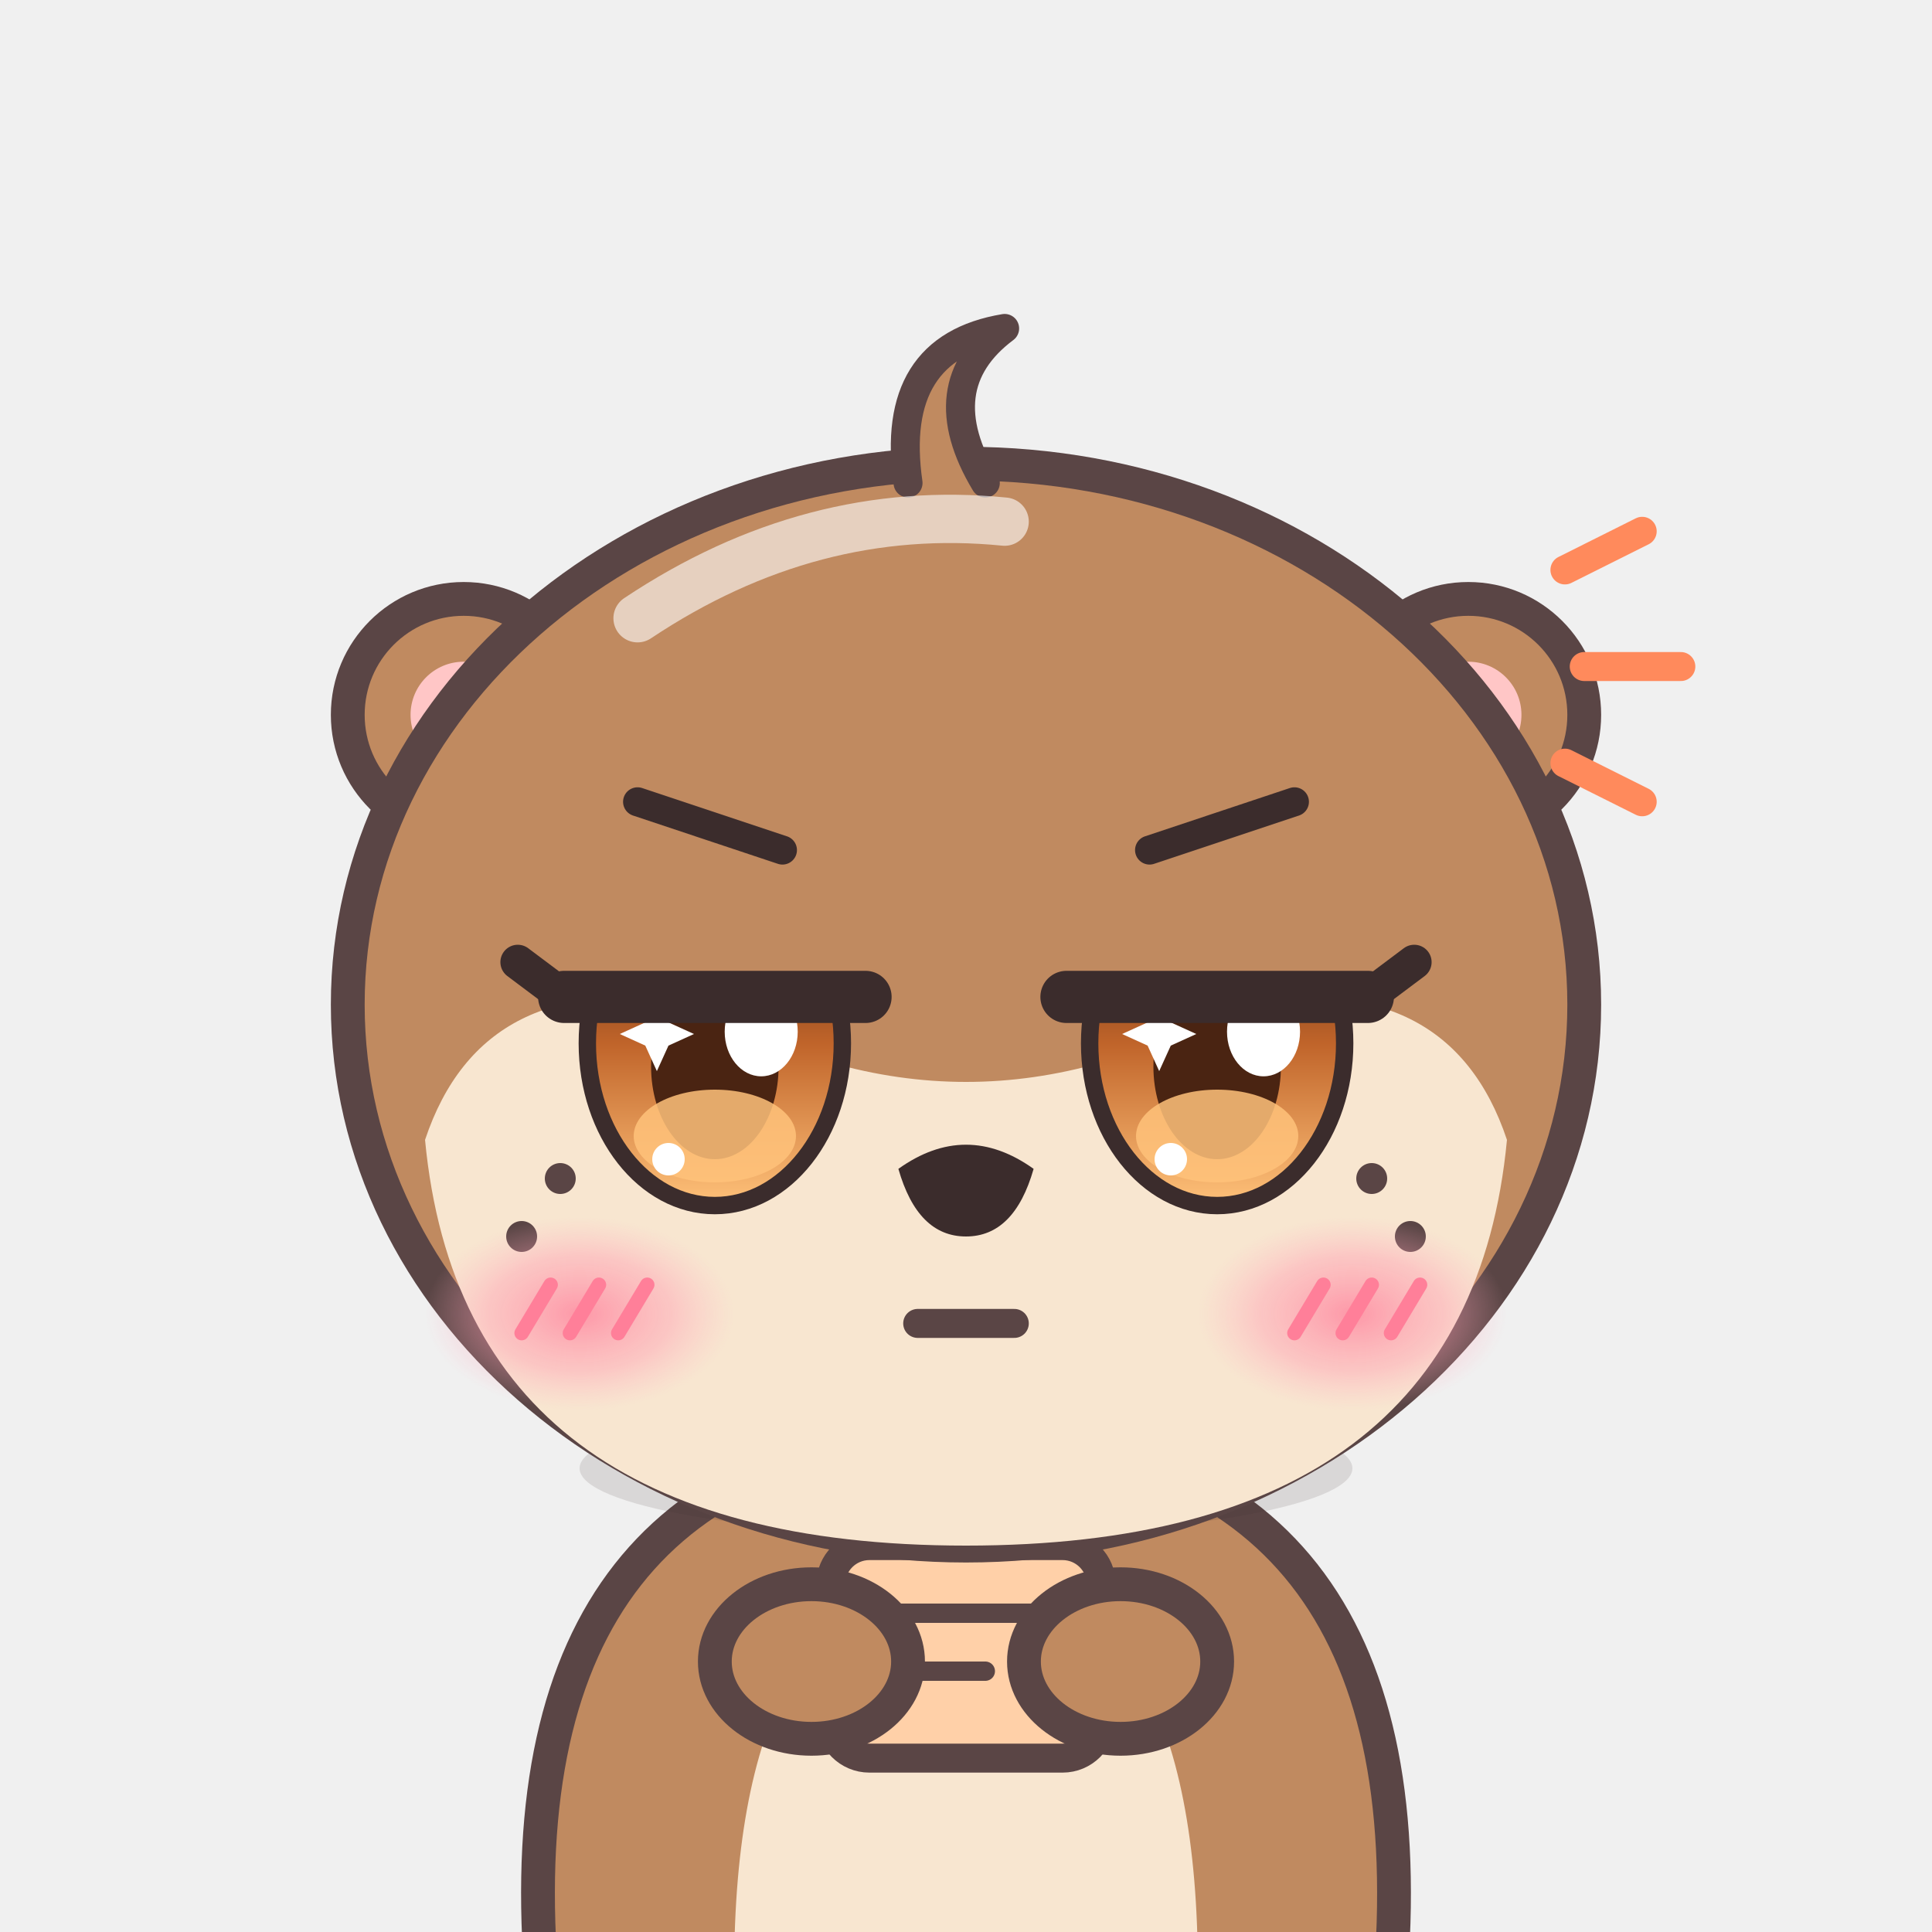
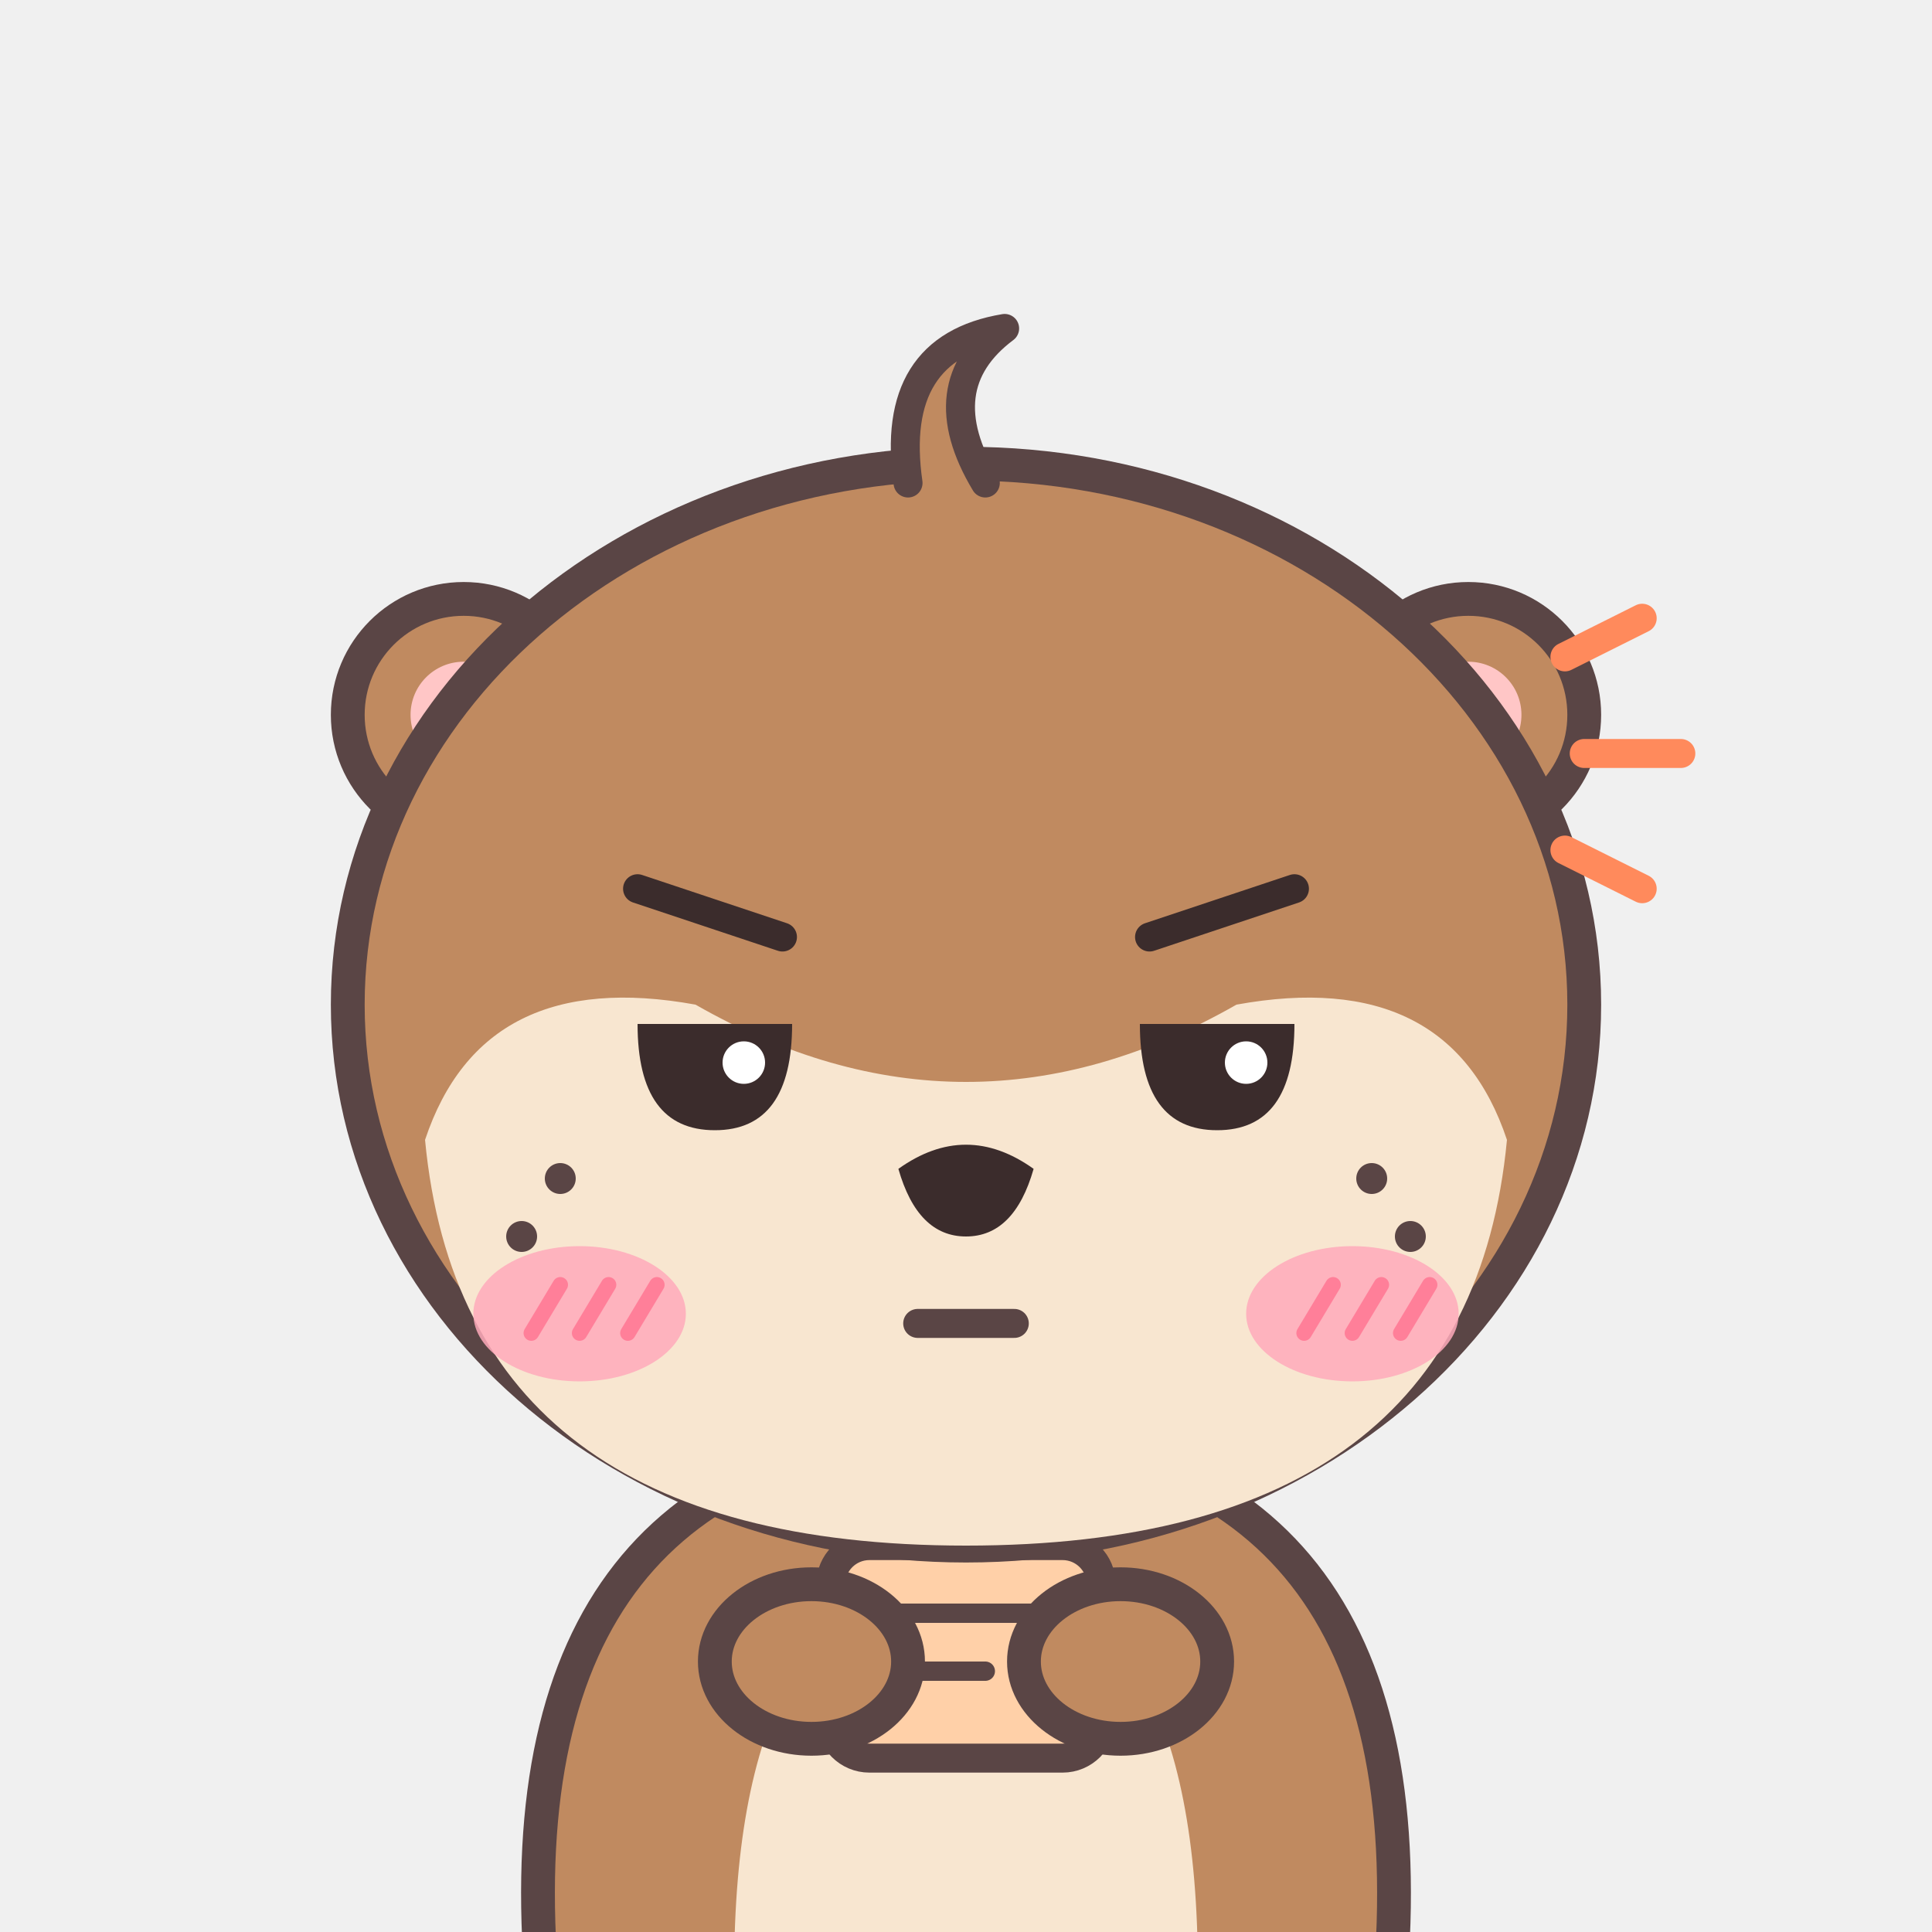
<svg xmlns="http://www.w3.org/2000/svg" viewBox="0 0 200 200" role="img" aria-label="コツメカワウソ">
-   <defs>
-     <linearGradient id="otter-iris" x1="0" y1="0" x2="0" y2="1">
-       <stop offset="0" stop-color="#4a2412" />
-       <stop offset="0.5" stop-color="#c0642a" />
-       <stop offset="1" stop-color="#ffc27a" />
-     </linearGradient>
-     <radialGradient id="otter-blush">
-       <stop offset="0" stop-color="#ff7d9a" stop-opacity="0.75" />
-       <stop offset="0.6" stop-color="#ff9fb4" stop-opacity="0.45" />
-       <stop offset="1" stop-color="#ffb3c4" stop-opacity="0" />
-     </radialGradient>
-   </defs>
  <path d="M56 204 Q52 150 100 148 Q148 150 144 204 Z" fill="#c08a60" stroke="#5a4545" stroke-width="3.5" stroke-linejoin="round" stroke-linecap="round" />
  <path d="M76 204 Q76 164 100 162 Q124 164 124 204 Z" fill="#f8e6d0" />
  <rect x="86" y="160" width="28" height="22" rx="4" fill="#ffd0a8" stroke="#5a4545" stroke-width="3" stroke-linejoin="round" stroke-linecap="round" />
  <path d="M92 167 h16 M92 173 h10" stroke="#5a4545" stroke-width="2" stroke-linecap="round" />
  <ellipse cx="84" cy="172" rx="10" ry="8" fill="#c08a60" stroke="#5a4545" stroke-width="3.5" stroke-linejoin="round" stroke-linecap="round" />
  <ellipse cx="116" cy="172" rx="10" ry="8" fill="#c08a60" stroke="#5a4545" stroke-width="3.5" stroke-linejoin="round" stroke-linecap="round" />
-   <ellipse cx="100" cy="152" rx="40" ry="7" fill="#3b2c2c" opacity="0.13" />
  <circle cx="48" cy="74" r="12" fill="#c08a60" stroke="#5a4545" stroke-width="3.5" stroke-linejoin="round" stroke-linecap="round" />
  <circle cx="152" cy="74" r="12" fill="#c08a60" stroke="#5a4545" stroke-width="3.5" stroke-linejoin="round" stroke-linecap="round" />
  <circle cx="48" cy="74" r="5.5" fill="#ffc6c6" />
  <circle cx="152" cy="74" r="5.5" fill="#ffc6c6" />
  <ellipse cx="100" cy="104" rx="64" ry="56" fill="#c08a60" stroke="#5a4545" stroke-width="3.5" stroke-linejoin="round" stroke-linecap="round" />
  <path d="M44 118 Q48 160 100 160 Q152 160 156 118 Q150 100 128 104 Q114 112 100 112 Q86 112 72 104 Q50 100 44 118 Z" fill="#f8e6d0" />
  <path d="M94 50 q-2 -14 10 -16 q-8 6 -2 16" fill="#c08a60" stroke="#5a4545" stroke-width="3" stroke-linejoin="round" stroke-linecap="round" />
  <path d="M93 121 q7 -5 14 0 q-2 7 -7 7 q-5 0 -7 -7z" fill="#3b2c2c" />
  <circle cx="58" cy="122" r="1.6" fill="#5a4545" />
  <circle cx="54" cy="128" r="1.6" fill="#5a4545" />
  <circle cx="142" cy="122" r="1.6" fill="#5a4545" />
  <circle cx="146" cy="128" r="1.6" fill="#5a4545" />
-   <path d="M66 64 Q84 52 104 54" fill="none" stroke="#fff" stroke-opacity="0.6" stroke-width="5" stroke-linecap="round" />
-   <ellipse cx="60" cy="136" rx="16" ry="10" fill="url(#otter-blush)" />
-   <path d="M54 138 l3 -5 M59 138 l3 -5 M64 138 l3 -5" stroke="#ff7f99" stroke-width="1.5" stroke-linecap="round" />
-   <ellipse cx="140" cy="136" rx="16" ry="10" fill="url(#otter-blush)" />
-   <path d="M134 138 l3 -5 M139 138 l3 -5 M144 138 l3 -5" stroke="#ff7f99" stroke-width="1.5" stroke-linecap="round" />
-   <path d="M66 83 L81 88" fill="none" stroke="#3b2c2c" stroke-width="3" stroke-linecap="round" />
-   <path d="M119 88 L134 83" fill="none" stroke="#3b2c2c" stroke-width="3" stroke-linecap="round" />
-   <g transform="translate(74 108) scale(1.2) translate(-74 -108)">
-     <clipPath id="otter-lid-l">
-       <rect x="60" y="104" width="28" height="22" />
-     </clipPath>
-     <g clip-path="url(#otter-lid-l)">
-       <ellipse cx="74" cy="108" rx="11" ry="14" fill="url(#otter-iris)" stroke="#3b2c2c" stroke-width="1.5" />
-       <ellipse cx="74" cy="110" rx="5.5" ry="8" fill="#4a2412" />
-       <ellipse cx="74" cy="116" rx="7" ry="4" fill="#ffc27a" opacity="0.85" />
-       <ellipse cx="78" cy="107" rx="3.15" ry="3.85" fill="#fff" />
-       <circle cx="70" cy="118" r="1.4" fill="#fff" />
-       <path d="M69 104 l1 2.2 2.2 1 -2.2 1 -1 2.2 -1 -2.2 -2.2 -1 2.2 -1z" fill="#fff" />
-     </g>
-     <path d="M61 104 L87 104" fill="none" stroke="#3b2c2c" stroke-width="4.5" stroke-linecap="round" stroke-linejoin="round" />
-     <path d="M61 104 l-4 -3" fill="none" stroke="#3b2c2c" stroke-width="3" stroke-linecap="round" stroke-linejoin="round" />
-   </g>
-   <g transform="translate(126 108) scale(1.2) translate(-126 -108)">
-     <clipPath id="otter-lid-r">
-       <rect x="112" y="104" width="28" height="22" />
-     </clipPath>
-     <g clip-path="url(#otter-lid-r)">
-       <ellipse cx="126" cy="108" rx="11" ry="14" fill="url(#otter-iris)" stroke="#3b2c2c" stroke-width="1.5" />
-       <ellipse cx="126" cy="110" rx="5.5" ry="8" fill="#4a2412" />
-       <ellipse cx="126" cy="116" rx="7" ry="4" fill="#ffc27a" opacity="0.85" />
-       <ellipse cx="130" cy="107" rx="3.15" ry="3.85" fill="#fff" />
-       <circle cx="122" cy="118" r="1.4" fill="#fff" />
-       <path d="M121 104 l1 2.2 2.2 1 -2.2 1 -1 2.2 -1 -2.2 -2.2 -1 2.2 -1z" fill="#fff" />
-     </g>
-     <path d="M113 104 L139 104" fill="none" stroke="#3b2c2c" stroke-width="4.5" stroke-linecap="round" stroke-linejoin="round" />
-     <path d="M139 104 l4 -3" fill="none" stroke="#3b2c2c" stroke-width="3" stroke-linecap="round" stroke-linejoin="round" />
-   </g>
+   <ellipse cx="60" cy="136" rx="11" ry="7" fill="#ffaabb" opacity="0.85" />
+   <path d="M55 138 l3 -5 M60 138 l3 -5 M65 138 l3 -5" stroke="#ff7f99" stroke-width="1.6" stroke-linecap="round" />
+   <ellipse cx="140" cy="136" rx="11" ry="7" fill="#ffaabb" opacity="0.85" />
+   <path d="M135 138 l3 -5 M140 138 l3 -5 M145 138 l3 -5" stroke="#ff7f99" stroke-width="1.6" stroke-linecap="round" />
+   <path d="M66 92 L81 97" fill="none" stroke="#3b2c2c" stroke-width="3" stroke-linecap="round" />
+   <path d="M119 97 L134 92" fill="none" stroke="#3b2c2c" stroke-width="3" stroke-linecap="round" />
+   <path d="M66 106 L82 106 Q82 117 74 117 Q66 117 66 106 Z" fill="#3b2c2c" />
+   <circle cx="77" cy="110" r="2.2" fill="#fff" />
+   <path d="M118 106 L134 106 Q134 117 126 117 Q118 117 118 106 Z" fill="#3b2c2c" />
+   <circle cx="129" cy="110" r="2.2" fill="#fff" />
  <path d="M95 137 L105 137" fill="none" stroke="#5a4545" stroke-width="3" stroke-linecap="round" stroke-linejoin="round" />
-   <path d="M162 59 l8 -4 M164 69 l10 0 M162 79 l8 4" stroke="#ff8a5c" stroke-width="3" stroke-linecap="round" />
+   <path d="M162 68 l8 -4 M164 78 l10 0 M162 88 l8 4" stroke="#ff8a5c" stroke-width="3" stroke-linecap="round" />
</svg>
